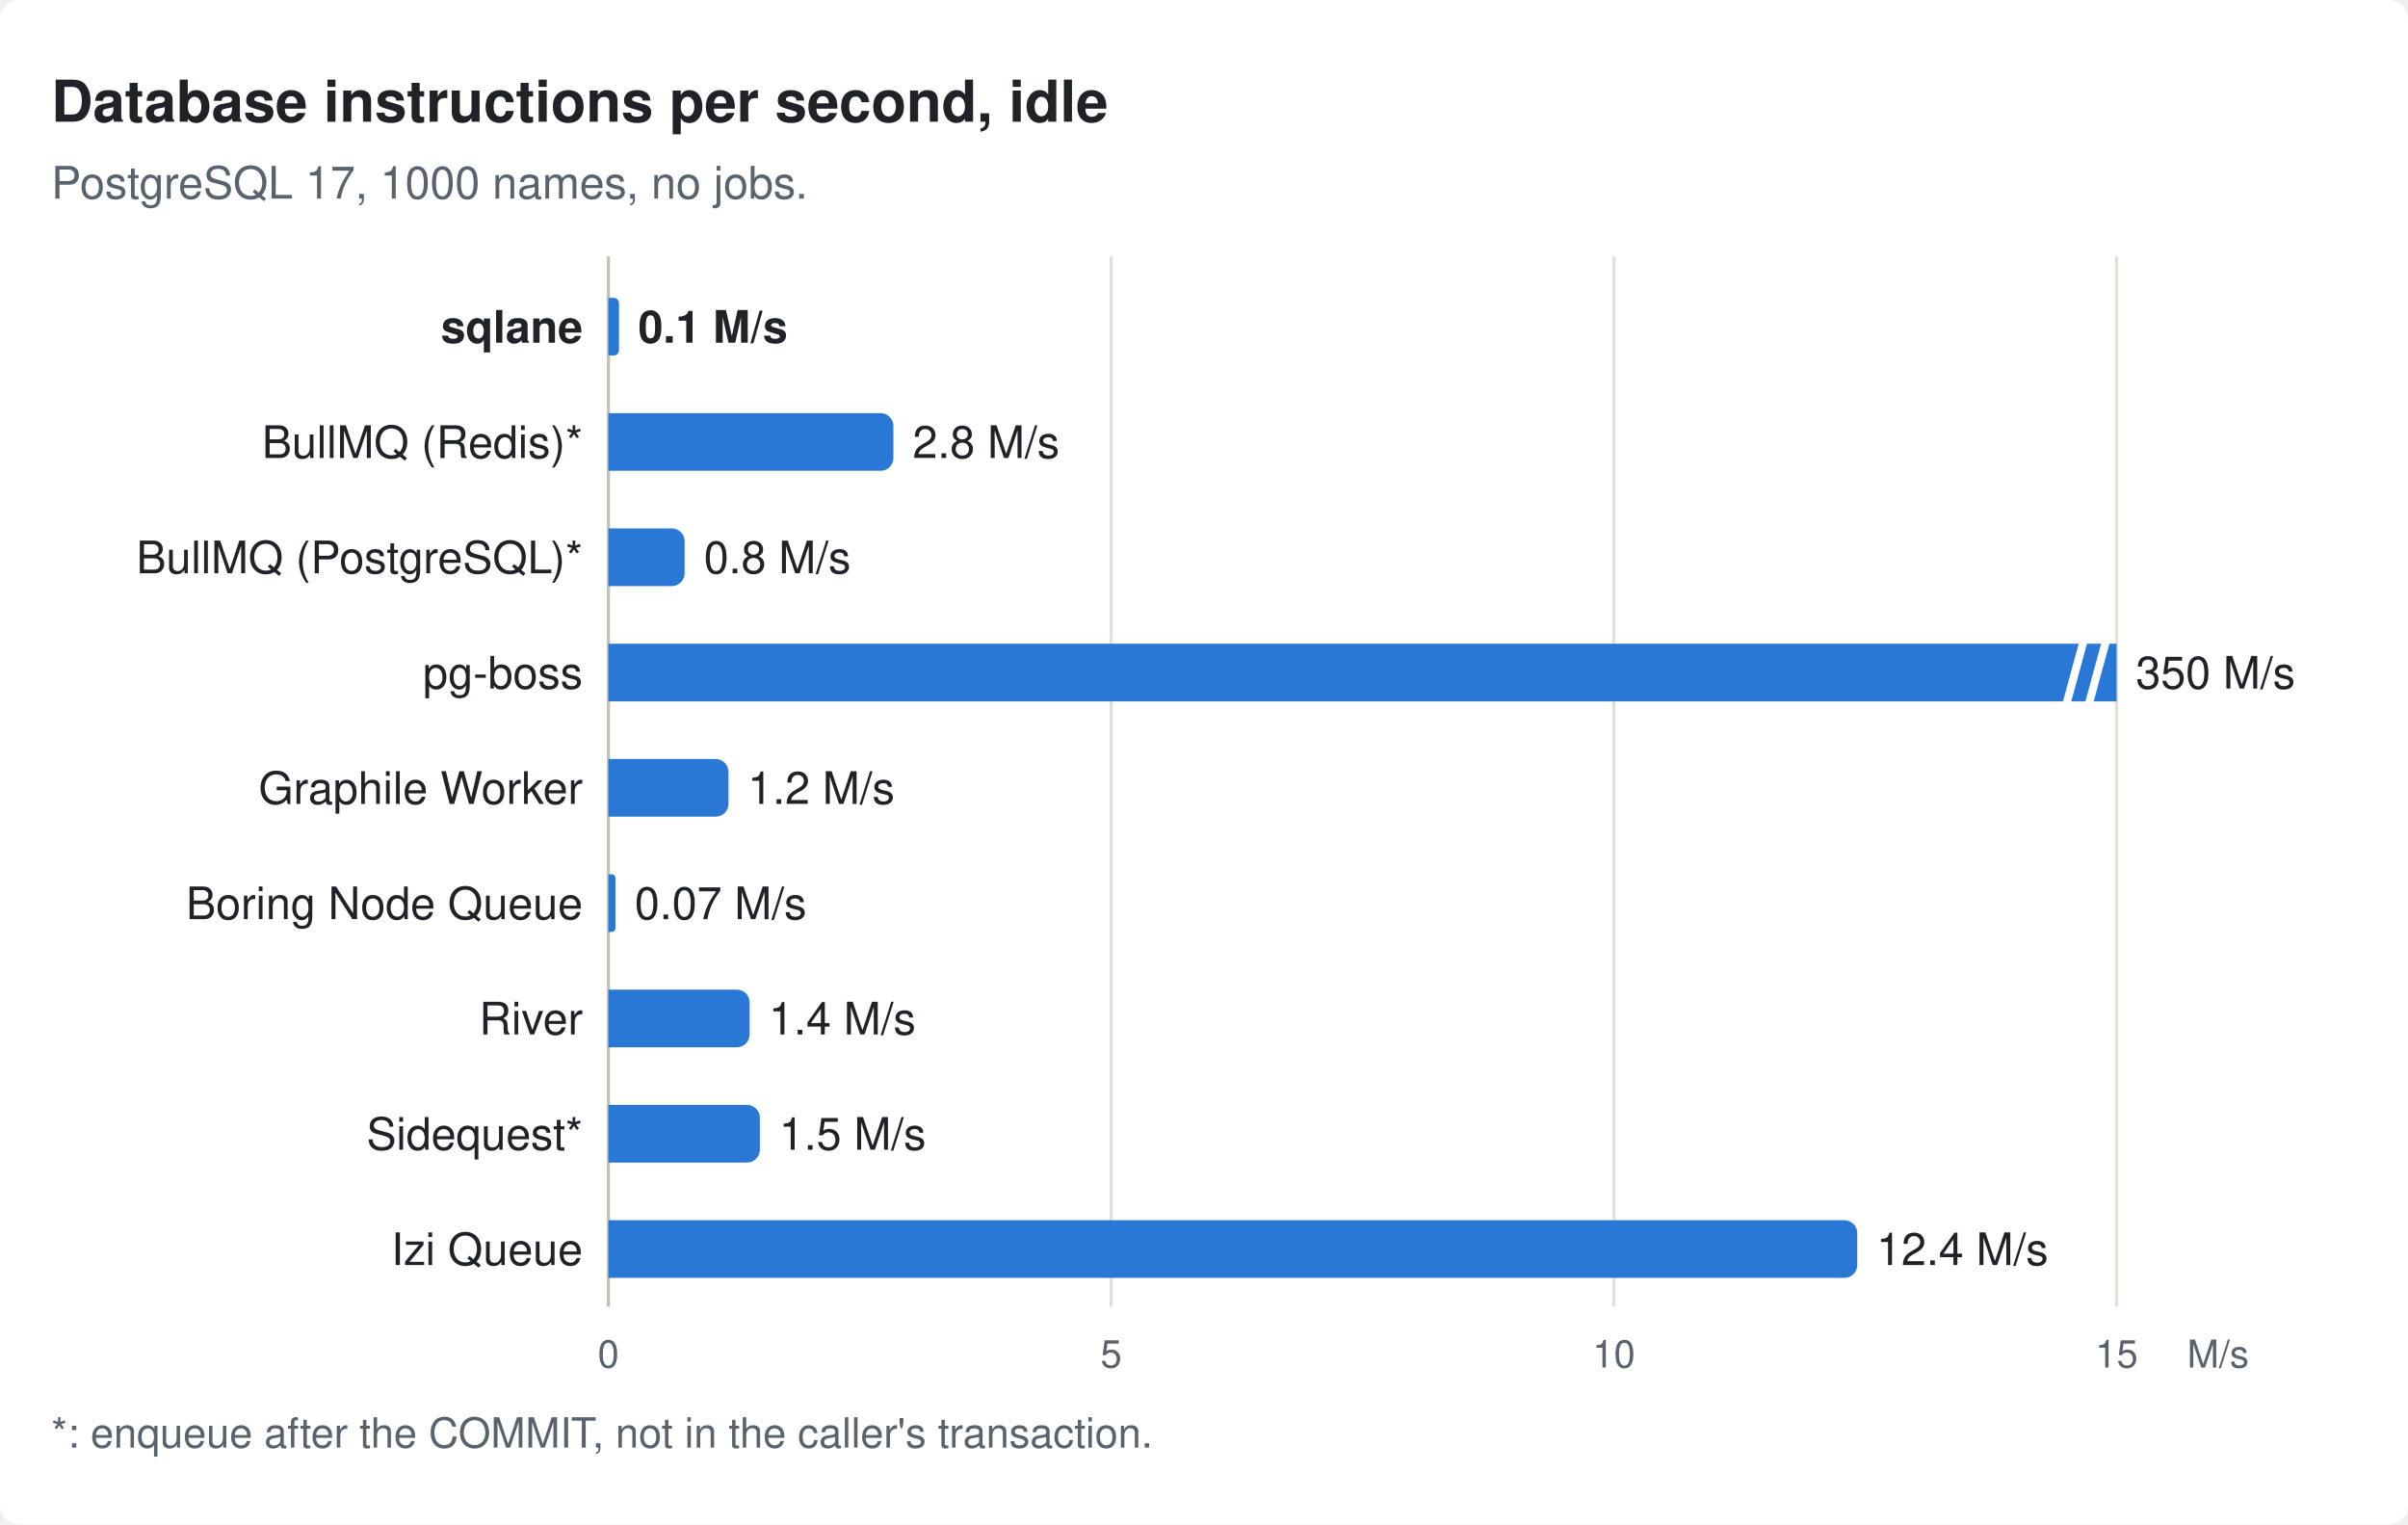
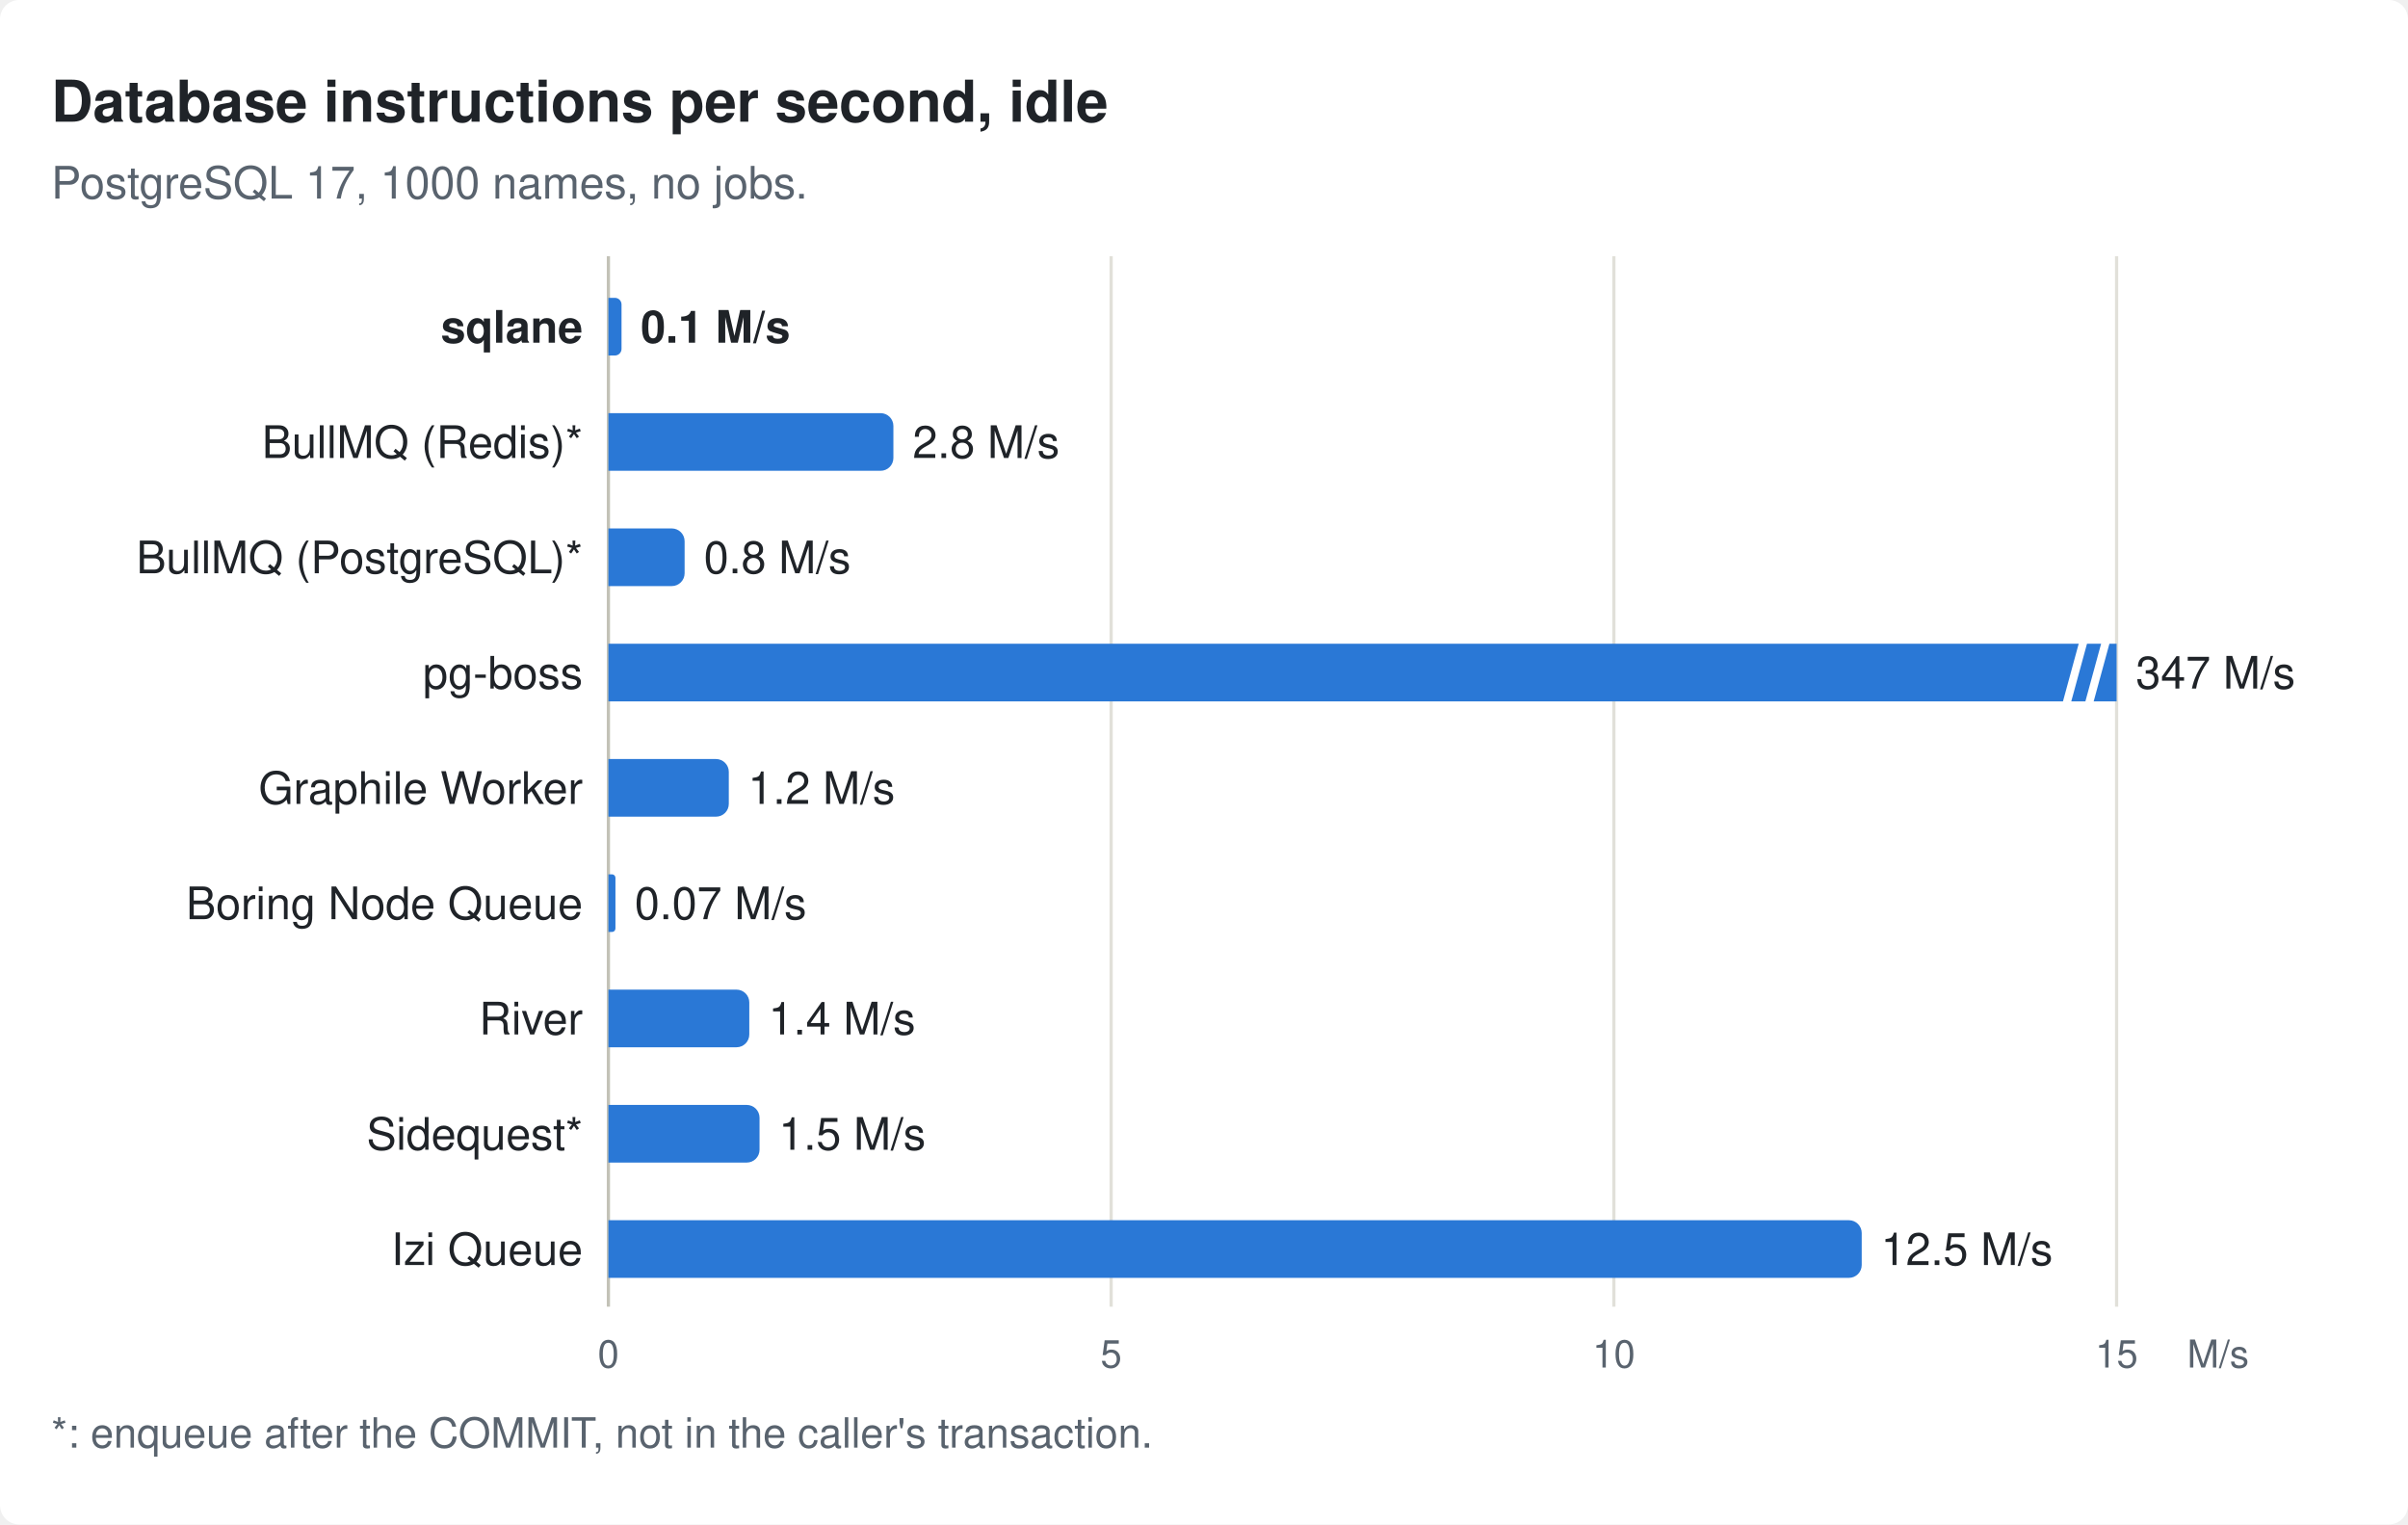
<svg xmlns="http://www.w3.org/2000/svg" width="752" height="476" viewBox="0 0 752 476" font-family="-apple-system, BlinkMacSystemFont, 'Segoe UI', Helvetica, Arial, sans-serif" role="img" aria-label="Database instructions per second, idle">
  <rect width="752" height="476" rx="6" fill="#ffffff" />
  <g transform="translate(16 16)">
    <text x="0" y="22" font-size="18" font-weight="600" fill="#1f2328">Database instructions per second, idle</text>
    <text x="0" y="46" font-size="14" fill="#59636e">PostgreSQL 17, 1000 names, no jobs.</text>
    <line x1="174.0" y1="64" x2="174.0" y2="392" stroke="#c3c2b7" />
    <text x="174.0" y="411" font-size="12" fill="#59636e" text-anchor="middle">0</text>
    <line x1="331.0" y1="64" x2="331.0" y2="392" stroke="#e1e0d9" />
    <text x="331.0" y="411" font-size="12" fill="#59636e" text-anchor="middle">5</text>
    <line x1="488.0" y1="64" x2="488.0" y2="392" stroke="#e1e0d9" />
    <text x="488.0" y="411" font-size="12" fill="#59636e" text-anchor="middle">10</text>
    <line x1="645.0" y1="64" x2="645.0" y2="392" stroke="#e1e0d9" />
    <text x="645.0" y="411" font-size="12" fill="#59636e" text-anchor="middle">15</text>
    <text x="667" y="411" font-size="12" fill="#59636e">M/s</text>
    <text x="0" y="436" font-size="13" fill="#59636e">*: enqueue after the COMMIT, not in the caller's transaction.</text>
    <text x="166" y="91" font-size="14" fill="#1f2328" text-anchor="end" font-weight="600">sqlane</text>
-     <path d="M174,77H175.6A1.644,1.644 0 0 1 177.3,78.644V93.356A1.644,1.644 0 0 1 175.6,95H174Z" fill="#2a78d6" />
-     <text x="183.3" y="91" font-size="14" fill="#1f2328" font-weight="600">0.1 M/s</text>
+     <path d="M174,77H176.1A2.07,2.07 0 0 1 178.1,79.07V92.93A2.07,2.07 0 0 1 176.1,95H174Z" fill="#2a78d6" />
+     <text x="184.1" y="91" font-size="14" fill="#1f2328" font-weight="600">0.1 M/s</text>
    <text x="166" y="127" font-size="14" fill="#1f2328" text-anchor="end">BullMQ (Redis)*</text>
    <path d="M174,113H259.0A4,4 0 0 1 263.0,117V127A4,4 0 0 1 259.0,131H174Z" fill="#2a78d6" />
    <text x="269.0" y="127" font-size="14" fill="#1f2328">2.8 M/s</text>
    <text x="166" y="163" font-size="14" fill="#1f2328" text-anchor="end">BullMQ (PostgreSQL)*</text>
    <path d="M174,149H193.8A4,4 0 0 1 197.8,153V163A4,4 0 0 1 193.8,167H174Z" fill="#2a78d6" />
    <text x="203.8" y="163" font-size="14" fill="#1f2328">0.8 M/s</text>
    <text x="166" y="199" font-size="14" fill="#1f2328" text-anchor="end">pg-boss</text>
    <rect x="174" y="185" width="471.0" height="18" fill="#2a78d6" />
    <path d="M629.0,205l6,-22" stroke="#ffffff" stroke-width="2.5" />
    <path d="M636.0,205l6,-22" stroke="#ffffff" stroke-width="2.5" />
-     <text x="651.0" y="199" font-size="14" fill="#1f2328">350 M/s</text>
+     <text x="651.0" y="199" font-size="14" fill="#1f2328">347 M/s</text>
    <text x="166" y="235" font-size="14" fill="#1f2328" text-anchor="end">Graphile Worker</text>
-     <path d="M174,221H207.5A4,4 0 0 1 211.5,225V235A4,4 0 0 1 207.5,239H174Z" fill="#2a78d6" />
-     <text x="217.5" y="235" font-size="14" fill="#1f2328">1.2 M/s</text>
+     <path d="M174,221H207.6A4,4 0 0 1 211.6,225V235A4,4 0 0 1 207.6,239H174Z" fill="#2a78d6" />
+     <text x="217.6" y="235" font-size="14" fill="#1f2328">1.2 M/s</text>
    <text x="166" y="271" font-size="14" fill="#1f2328" text-anchor="end">Boring Node Queue</text>
    <path d="M174,257H175.1A1.086,1.086 0 0 1 176.2,258.086V273.914A1.086,1.086 0 0 1 175.1,275H174Z" fill="#2a78d6" />
    <text x="182.2" y="271" font-size="14" fill="#1f2328">0.07 M/s</text>
    <text x="166" y="307" font-size="14" fill="#1f2328" text-anchor="end">River</text>
-     <path d="M174,293H214.1A4,4 0 0 1 218.1,297V307A4,4 0 0 1 214.1,311H174Z" fill="#2a78d6" />
-     <text x="224.1" y="307" font-size="14" fill="#1f2328">1.4 M/s</text>
+     <path d="M174,293H214.0A4,4 0 0 1 218.0,297V307A4,4 0 0 1 214.0,311H174Z" fill="#2a78d6" />
+     <text x="224.0" y="307" font-size="14" fill="#1f2328">1.4 M/s</text>
    <text x="166" y="343" font-size="14" fill="#1f2328" text-anchor="end">Sidequest*</text>
-     <path d="M174,329H217.3A4,4 0 0 1 221.3,333V343A4,4 0 0 1 217.3,347H174Z" fill="#2a78d6" />
-     <text x="227.3" y="343" font-size="14" fill="#1f2328">1.5 M/s</text>
+     <path d="M174,329H217.2A4,4 0 0 1 221.2,333V343A4,4 0 0 1 217.2,347H174Z" fill="#2a78d6" />
+     <text x="227.2" y="343" font-size="14" fill="#1f2328">1.5 M/s</text>
    <text x="166" y="379" font-size="14" fill="#1f2328" text-anchor="end">Izi Queue</text>
-     <path d="M174,365H560.0A4,4 0 0 1 564.0,369V379A4,4 0 0 1 560.0,383H174Z" fill="#2a78d6" />
-     <text x="570.0" y="379" font-size="14" fill="#1f2328">12.4 M/s</text>
+     <path d="M174,365H561.4A4,4 0 0 1 565.4,369V379A4,4 0 0 1 561.4,383H174Z" fill="#2a78d6" />
+     <text x="571.4" y="379" font-size="14" fill="#1f2328">12.5 M/s</text>
  </g>
</svg>
